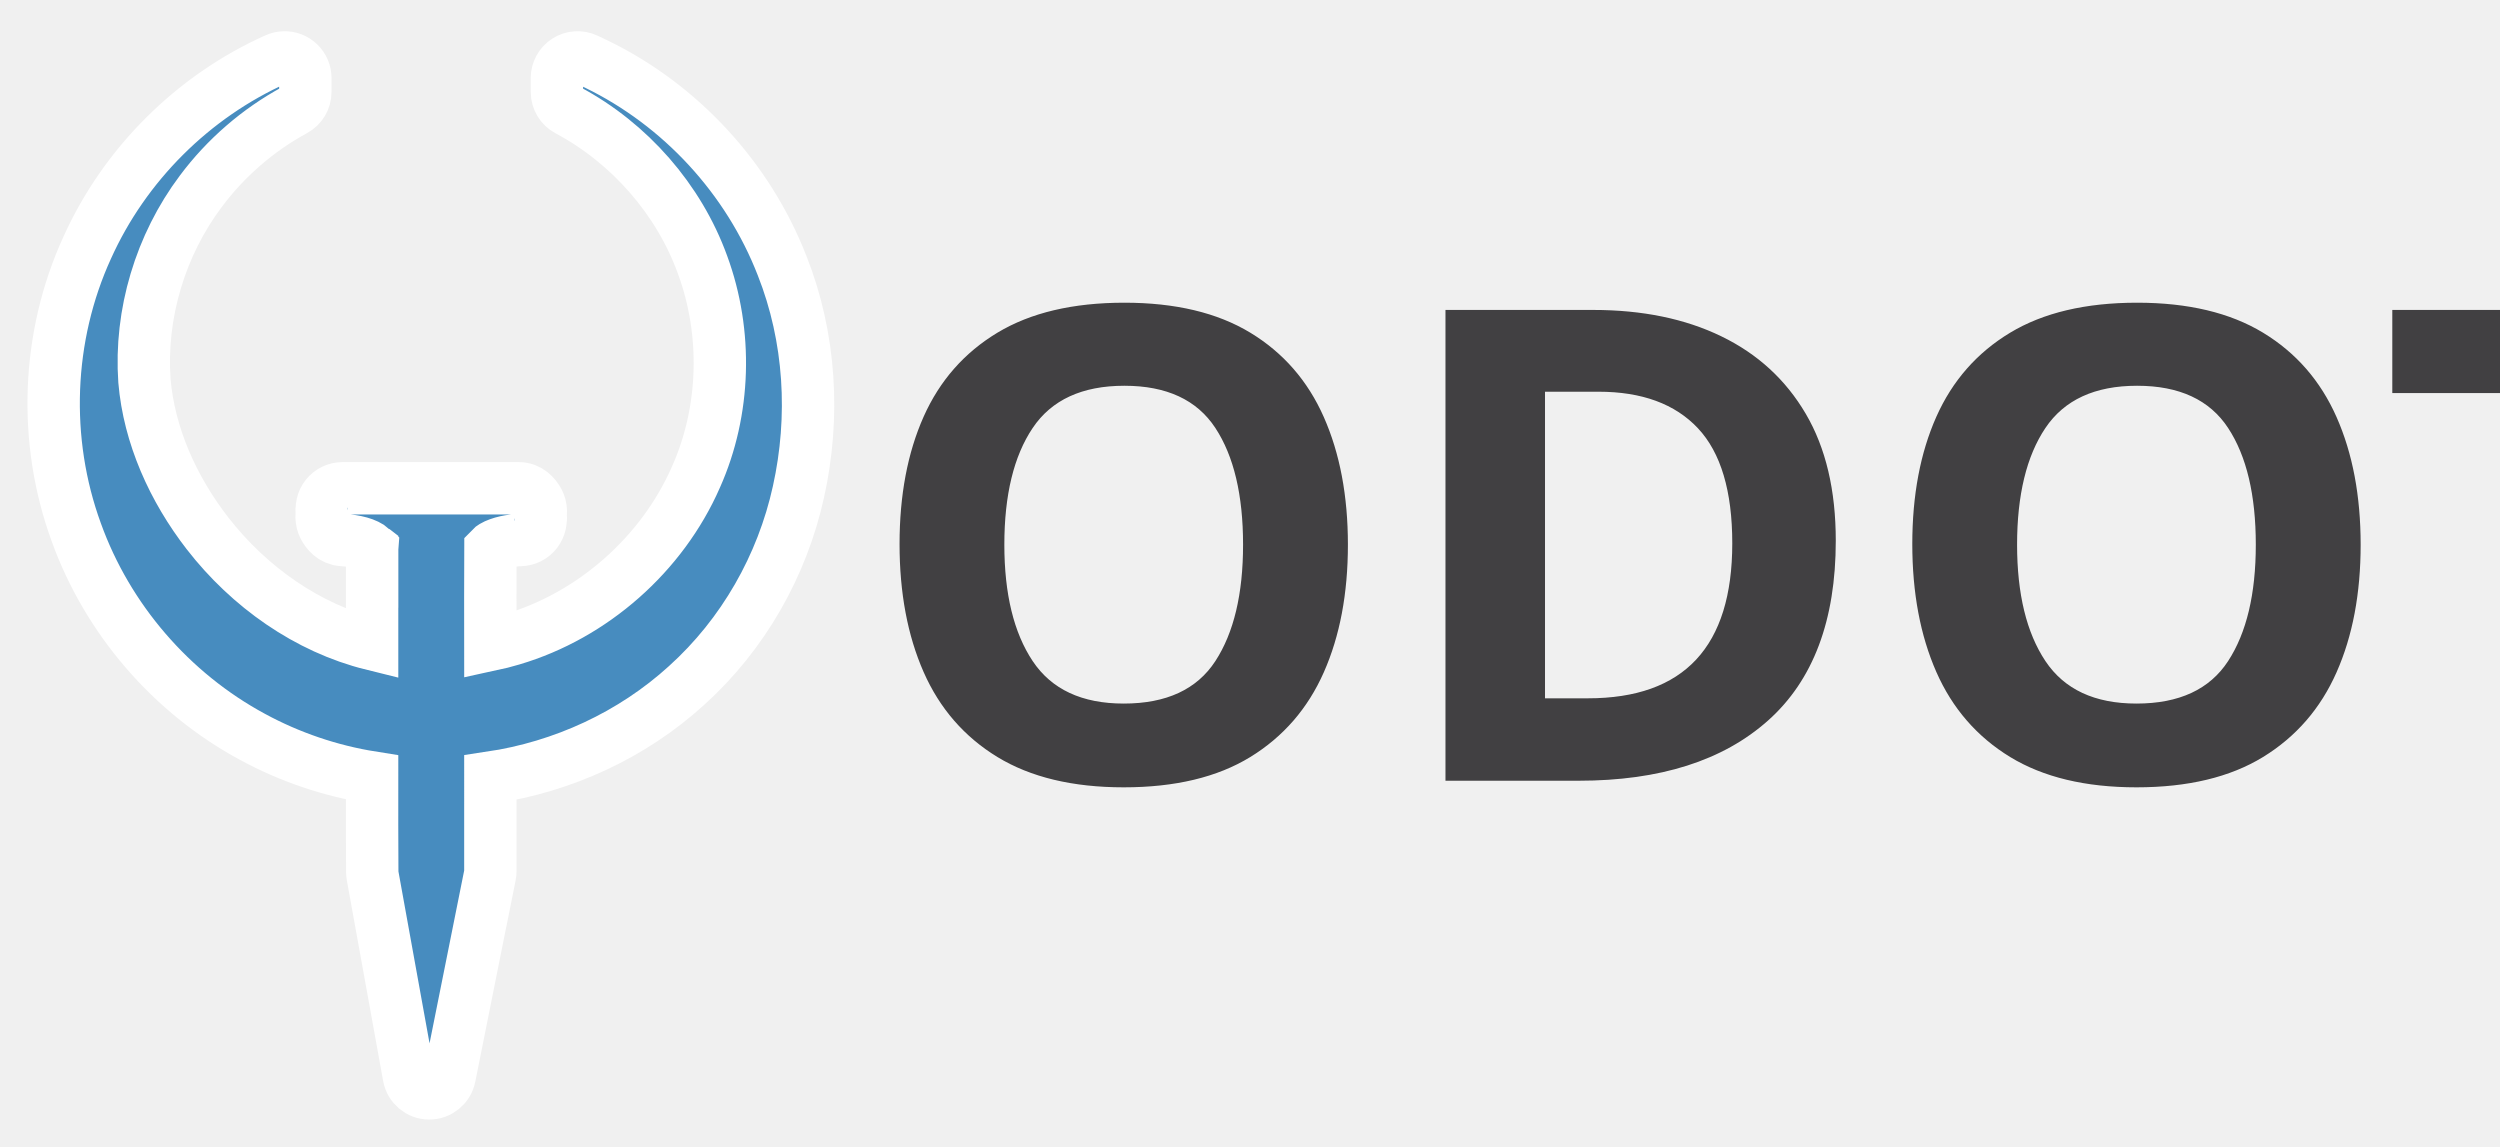
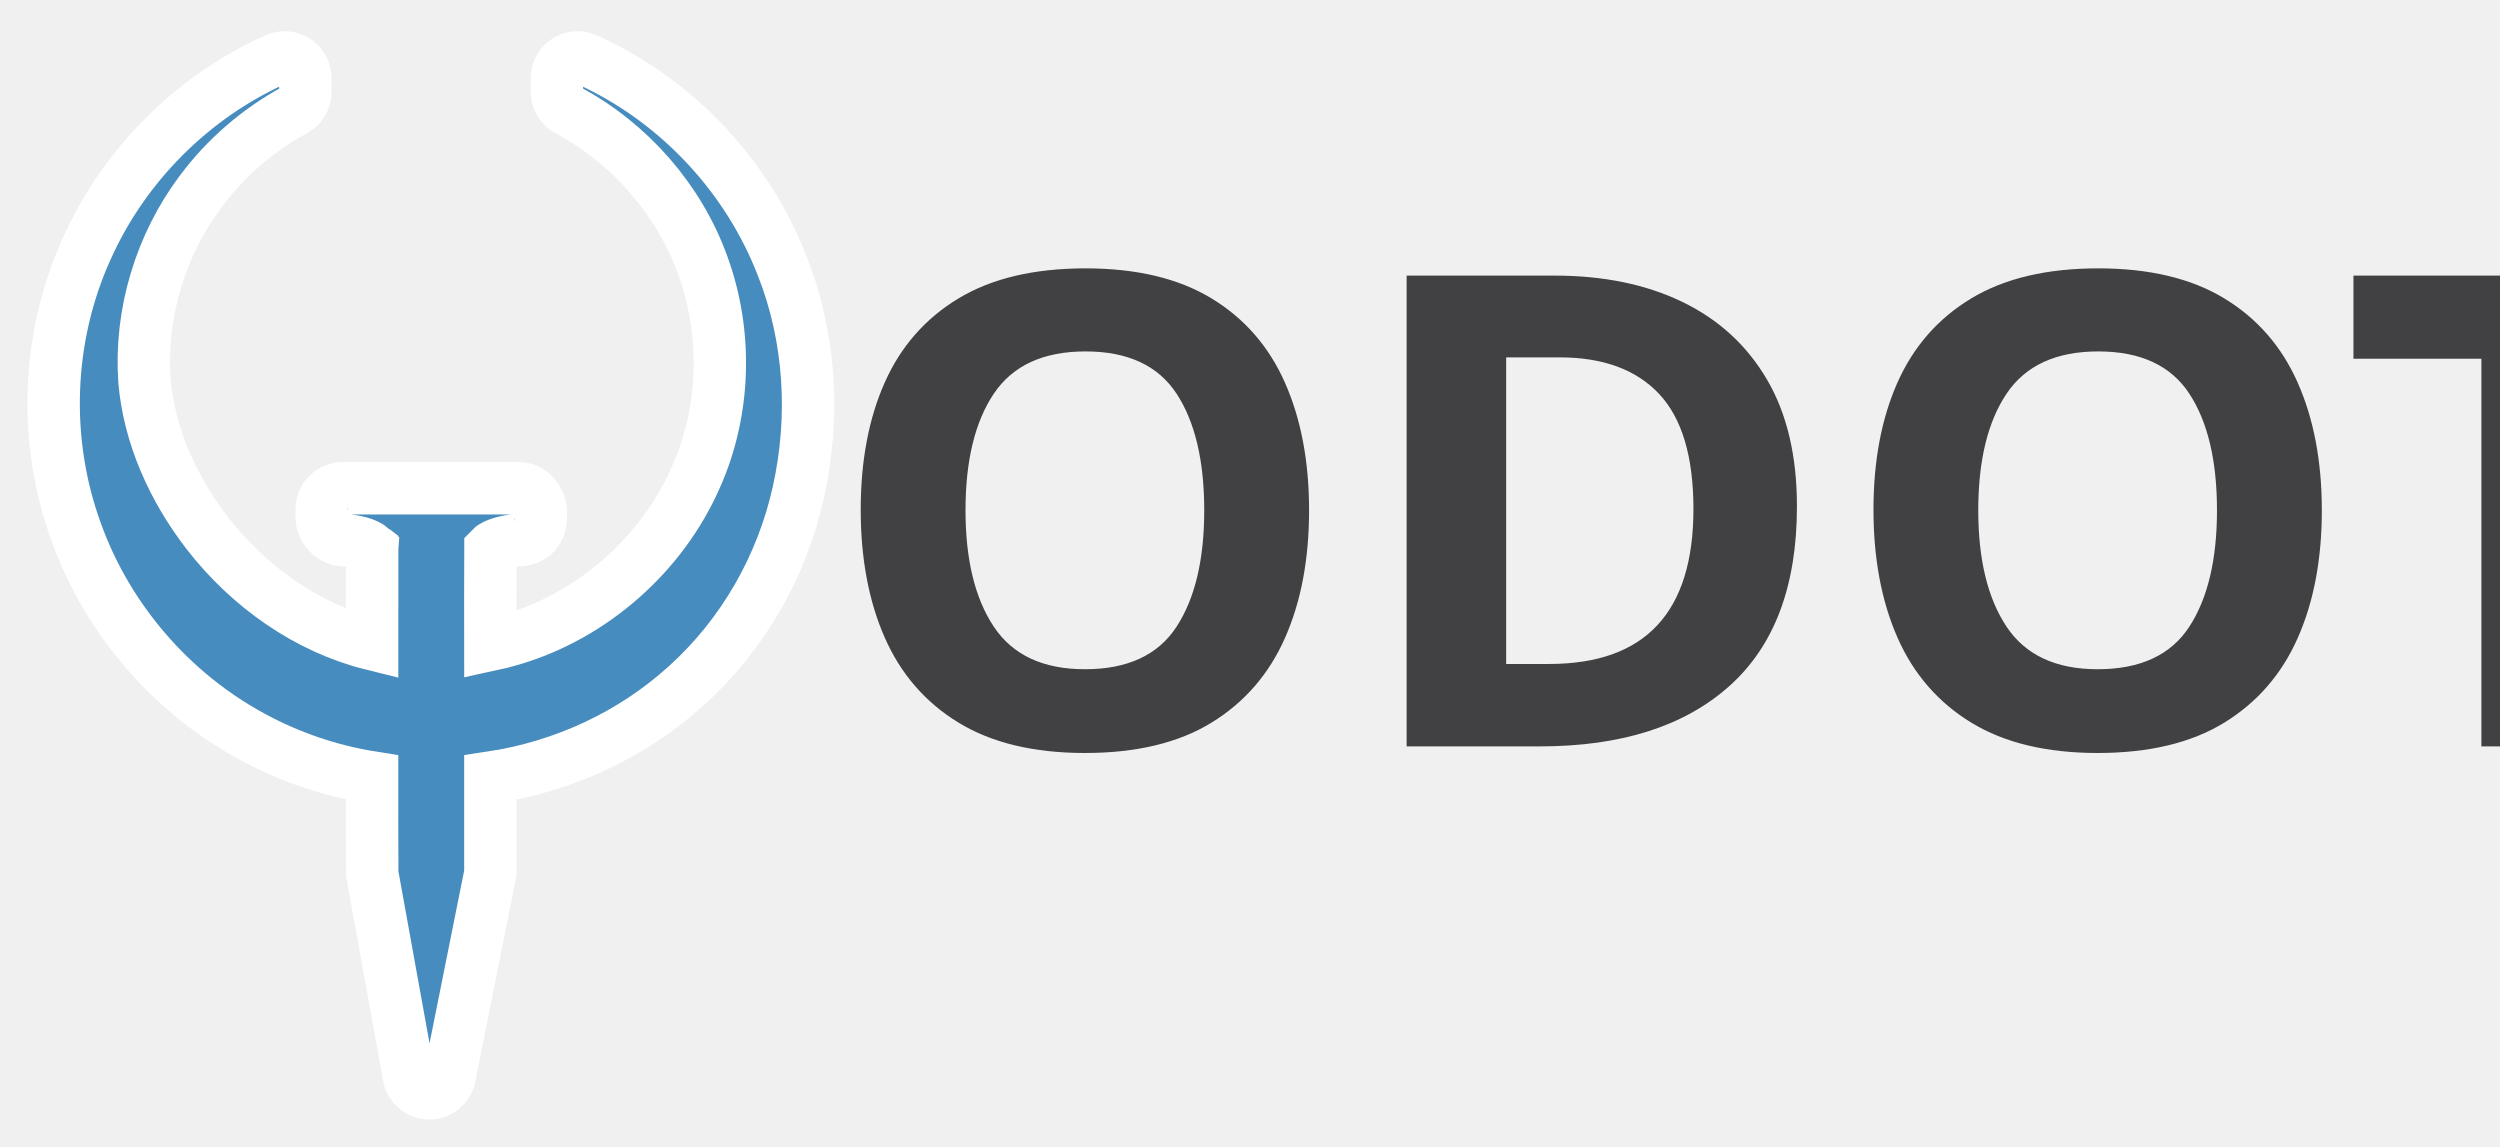
<svg xmlns="http://www.w3.org/2000/svg" width="728" height="334" viewBox="0 0 728 334" id="svg2" version="1.1">
  <defs id="defs4">
    <marker orient="auto" refY="0" refX="0" id="Arrow1Lstart" style="overflow:visible">
      <path id="path855" d="M 0,0 5,-5 -12.5,0 5,5 Z" style="fill-rule:evenodd;stroke:#000000;stroke-width:1pt" transform="matrix(0.8,0,0,0.8,10,0)" />
    </marker>
  </defs>
  <g id="layer1" transform="translate(0,-718.3622)">
    <g transform="matrix(0.1867972,0,0,0.1867972,17.7332,731.9721)" id="g8" style="fill:#478cbf;fill-opacity:1;stroke:#ffffff;stroke-width:81.639;stroke-linecap:butt;stroke-linejoin:miter;stroke-miterlimit:4;stroke-dasharray:none;stroke-opacity:1;paint-order:normal">
      <path style="fill:#478cbf;fill-opacity:1;stroke:#ffffff;stroke-width:81.639;stroke-linecap:butt;stroke-linejoin:miter;stroke-miterlimit:4;stroke-dasharray:none;stroke-opacity:1;paint-order:normal" id="path6" d="m 347.906,16.637 a 32.251,32.251 0 0 0 -12.25,2.799 C 205.885,77.531 99.412,183.618 41.002,313.291 -22.348,451.8 -28.265,613.883 23.928,756.768 72.647,892.197 172.03,1007.49 298.652,1075.812 c 58.01,31.52 121.318,53.02 186.512,63.377 -0.002,48.987 -0.195,98.136 0.219,147.469 a 32.251,32.251 0 0 0 0.514,5.473 c 18.878,104.331 37.757,208.661 56.635,312.992 a 32.251,32.251 0 0 0 63.352,0.59 c 20.979,-104.759 42.063,-209.534 62.986,-314.352 a 32.251,32.251 0 0 0 0.625,-6.312 c 8.4e-4,-48.55 0.003,-97.1 0.004,-145.65 112.941,-16.821 220.923,-66.293 305.85,-143.658 88.144,-79.466 149.149,-186.662 174.484,-302.09 25.767,-116.184 18.779,-240.234 -25.416,-352.068 C 1071.478,205.241 966.471,91.107 834.928,27.115 829.428,24.407 824.109,21.951 819.053,19.607 A 32.251,32.251 0 0 0 773.244,48.865 V 52 70.471 a 32.251,32.251 0 0 0 17.086,28.461 c 96.002,51.146 172.953,138.924 209.889,240.824 a 32.251,32.251 0 0 0 0.057,0.15 c 39.053,106.081 35.751,227.871 -10.285,330.975 a 32.251,32.251 0 0 0 -0.09,0.203 C 937.266,791.181 829.143,886.539 703.467,923.766 a 32.251,32.251 0 0 0 -0.076,0.023 c -11.198,3.347 -22.509,6.229 -33.904,8.676 -0.039,-50.217 -0.169,-100.339 0.102,-150.238 0.863,-0.919 2.164,-1.944 4.367,-3.277 4.484,-2.715 12.016,-5.422 19.803,-7.166 7.585,-1.651 15.165,-2.605 22.559,-2.773 a 32.251,32.251 0 0 0 30.641,-39.691 c 2.248,9.466 0.681,5.891 1.039,0.117 0.179,-2.887 0.727,-6.864 -1.117,-14.203 -1.845,-7.339 -10.079,-20.508 -22.205,-24.949 a 32.251,32.251 0 0 0 -11.092,-1.967 H 439 a 32.251,32.251 0 0 0 -31.402,39.582 c -2.13,-9.108 -0.65,-5.756 -1.008,-0.065 -0.179,2.851 -0.688,6.793 1.023,13.91 1.711,7.117 9.003,19.792 20.717,24.768 a 32.251,32.251 0 0 0 10.658,2.508 c 20.326,1.231 36.933,5.443 46.26,13.482 a 32.251,32.251 0 0 0 -0.076,1.938 V 931.338 C 384.276,906.361 293.269,841.916 228.666,758.734 l -0.012,-0.016 C 174.92,689.436 137.5,606.284 130.232,520.662 122.922,416.318 155.171,309.129 218.168,225.26 a 32.251,32.251 0 0 0 0.061,-0.082 c 38.706,-51.877 89.034,-95.475 145.965,-126.371 a 32.251,32.251 0 0 0 16.867,-28.309 c 0.008,-7.203 0.014,-14.404 0.019,-21.605 A 32.251,32.251 0 0 0 347.906,16.637 Z M 484.6,781.895 c 0.669,0.624 0.564,0.474 0.65,0.541 a 32.251,32.251 0 0 0 0,0.045 z" />
    </g>
-     <text xml:space="preserve" style="font-style:normal;font-variant:normal;font-weight:bold;font-stretch:normal;font-size:192px;line-height:1.25;font-family:Calibri;-inkscape-font-specification:'Calibri Bold';letter-spacing:0px;word-spacing:0px;fill:#414042;fill-opacity:1;stroke:none;stroke-width:10;stroke-miterlimit:4;stroke-dasharray:none" x="250.808" y="945.71" id="text844">
-       <tspan id="tspan842" x="250.808" y="945.71" style="font-style:normal;font-variant:normal;font-weight:bold;font-stretch:normal;font-family:Calibri;-inkscape-font-specification:'Calibri Bold';stroke-width:10;stroke-miterlimit:4;stroke-dasharray:none">ODOT</tspan>
+     <text xml:space="preserve" style="font-style:normal;font-variant:normal;font-weight:bold;font-stretch:normal;font-size:192px;line-height:1.25;font-family:Calibri;-inkscape-font-specification:'Calibri Bold';letter-spacing:0px;word-spacing:0px;fill:#414042;fill-opacity:1;stroke:none;stroke-width:10;stroke-miterlimit:4;stroke-dasharray:none" x="239.5" y="935.71" id="text844">
+       <tspan id="tspan842" x="239.5" y="935.71" style="font-style:normal;font-variant:normal;font-weight:bold;font-stretch:normal;font-family:Calibri;-inkscape-font-specification:'Calibri Bold';stroke-width:10;stroke-miterlimit:4;stroke-dasharray:none">ODOT</tspan>
    </text>
  </g>
  <g id="layer2" style="display:inline" />
</svg>
